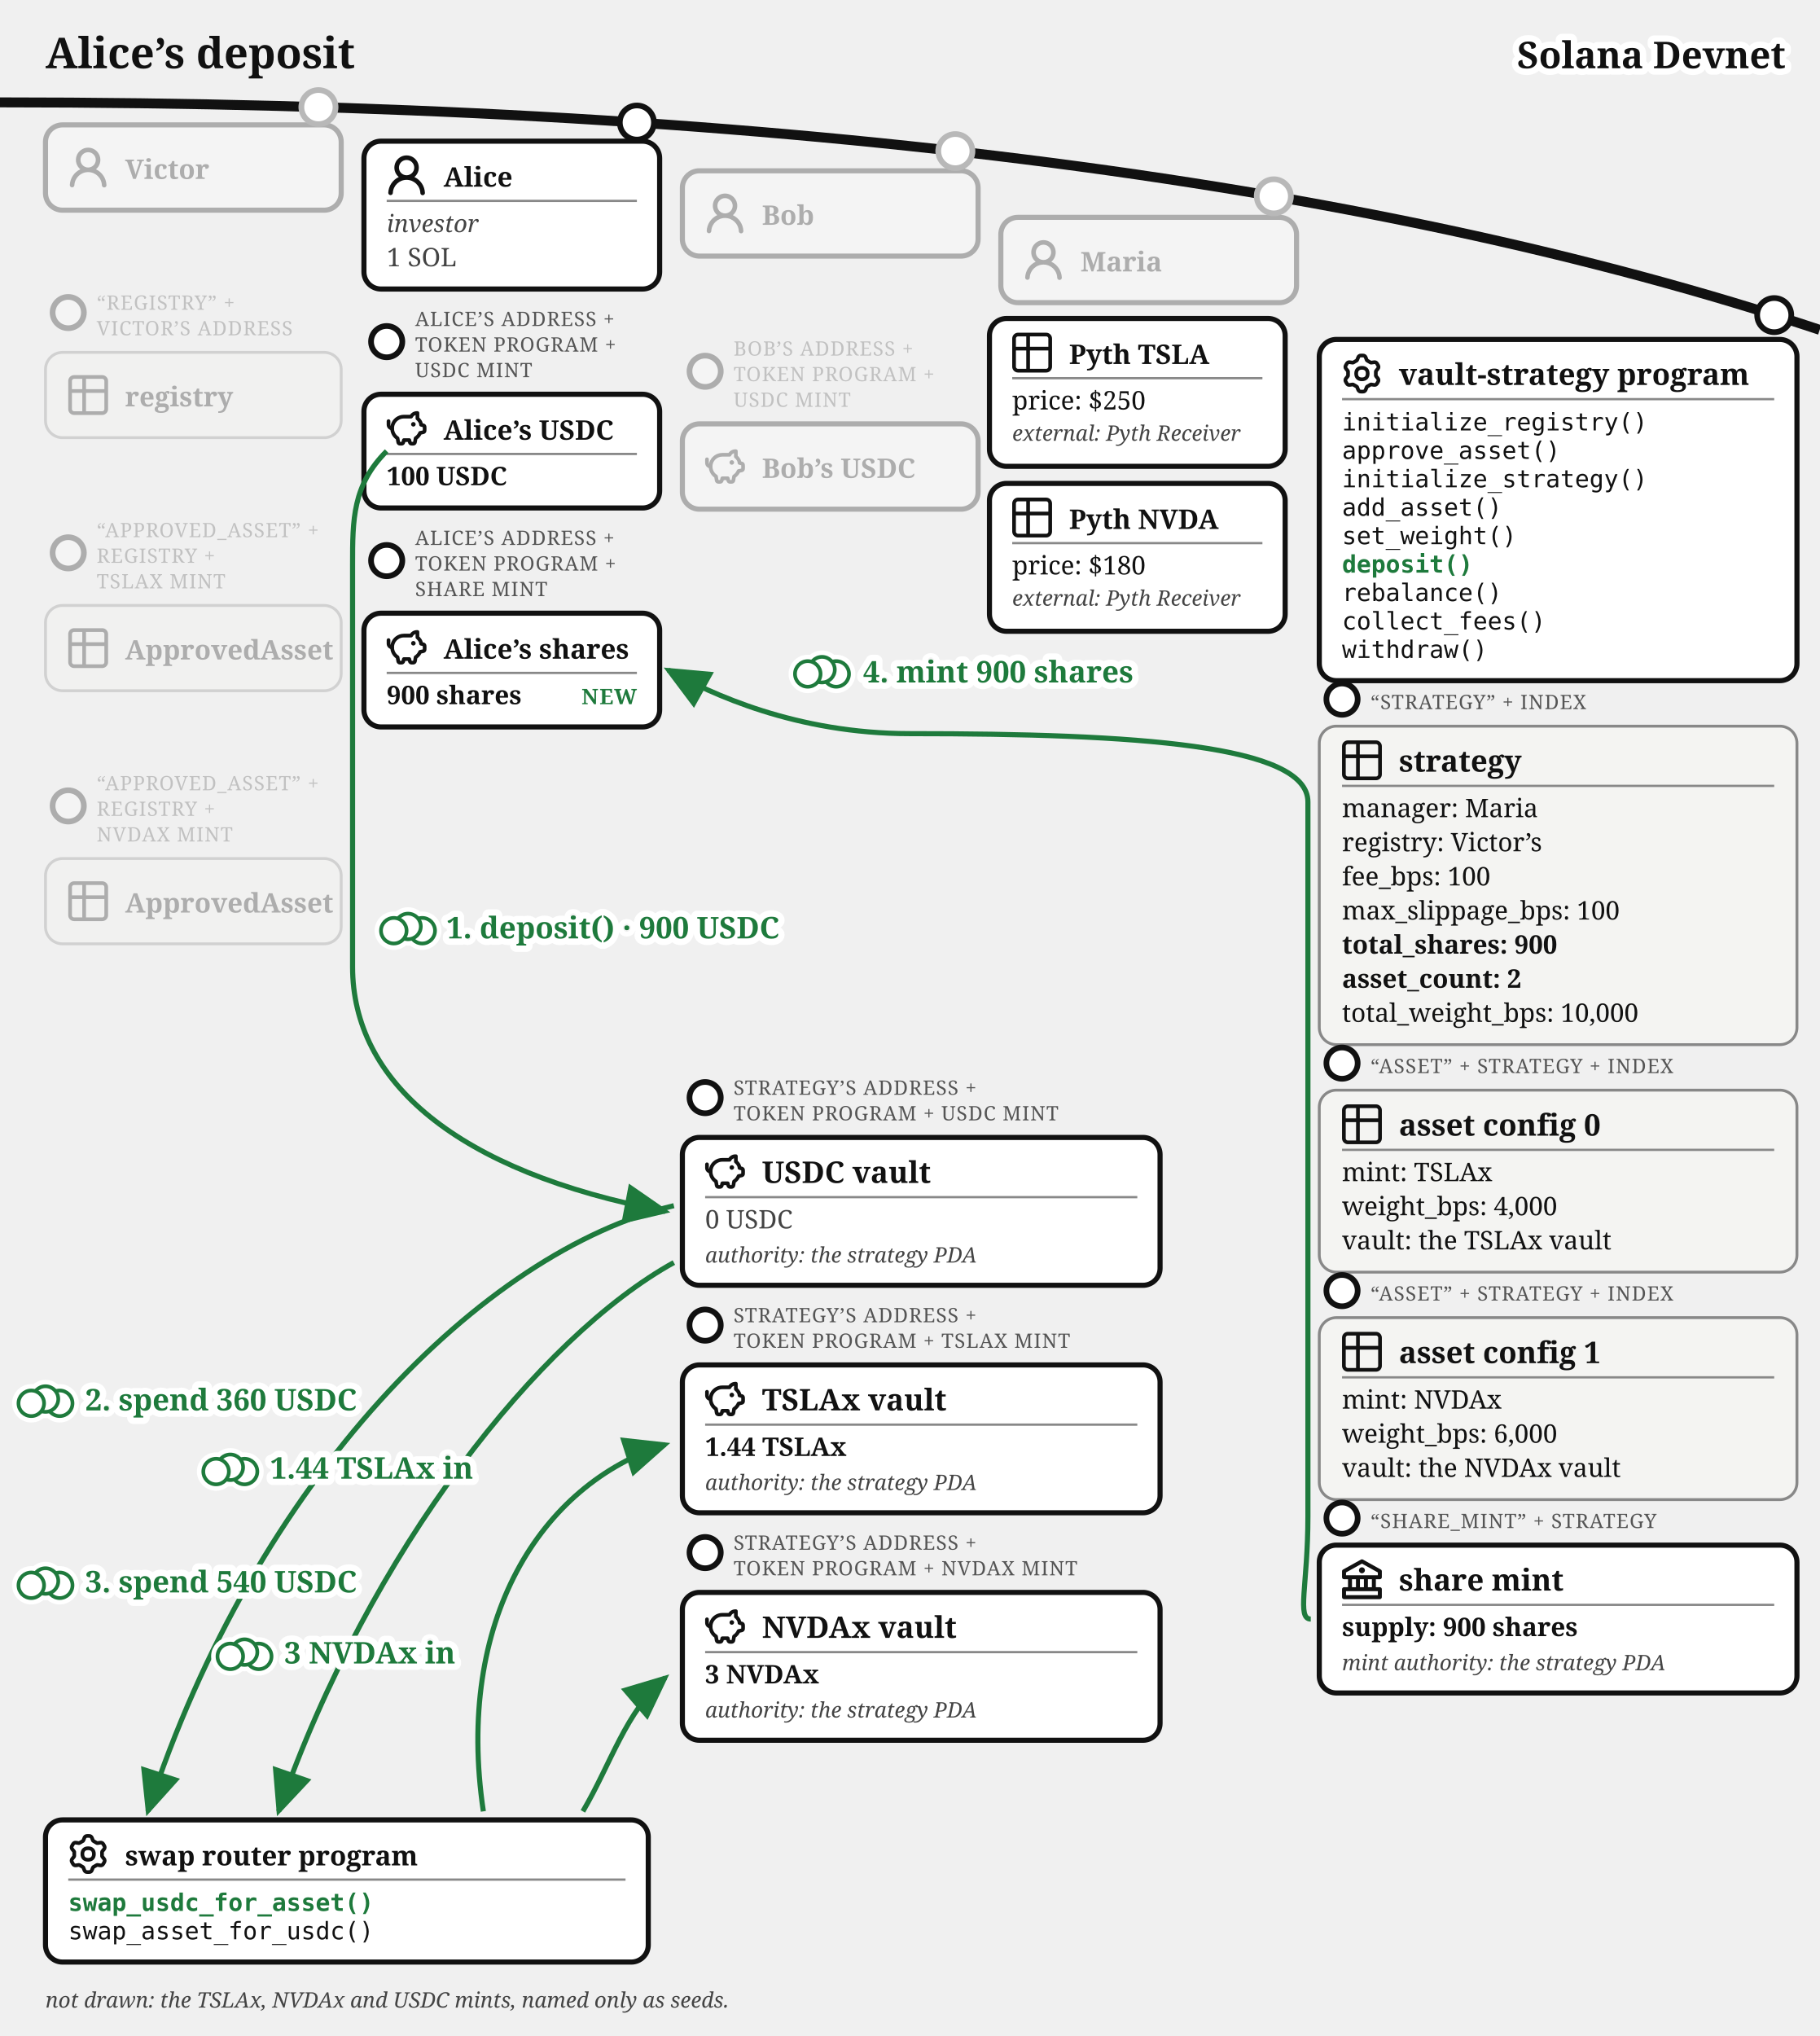
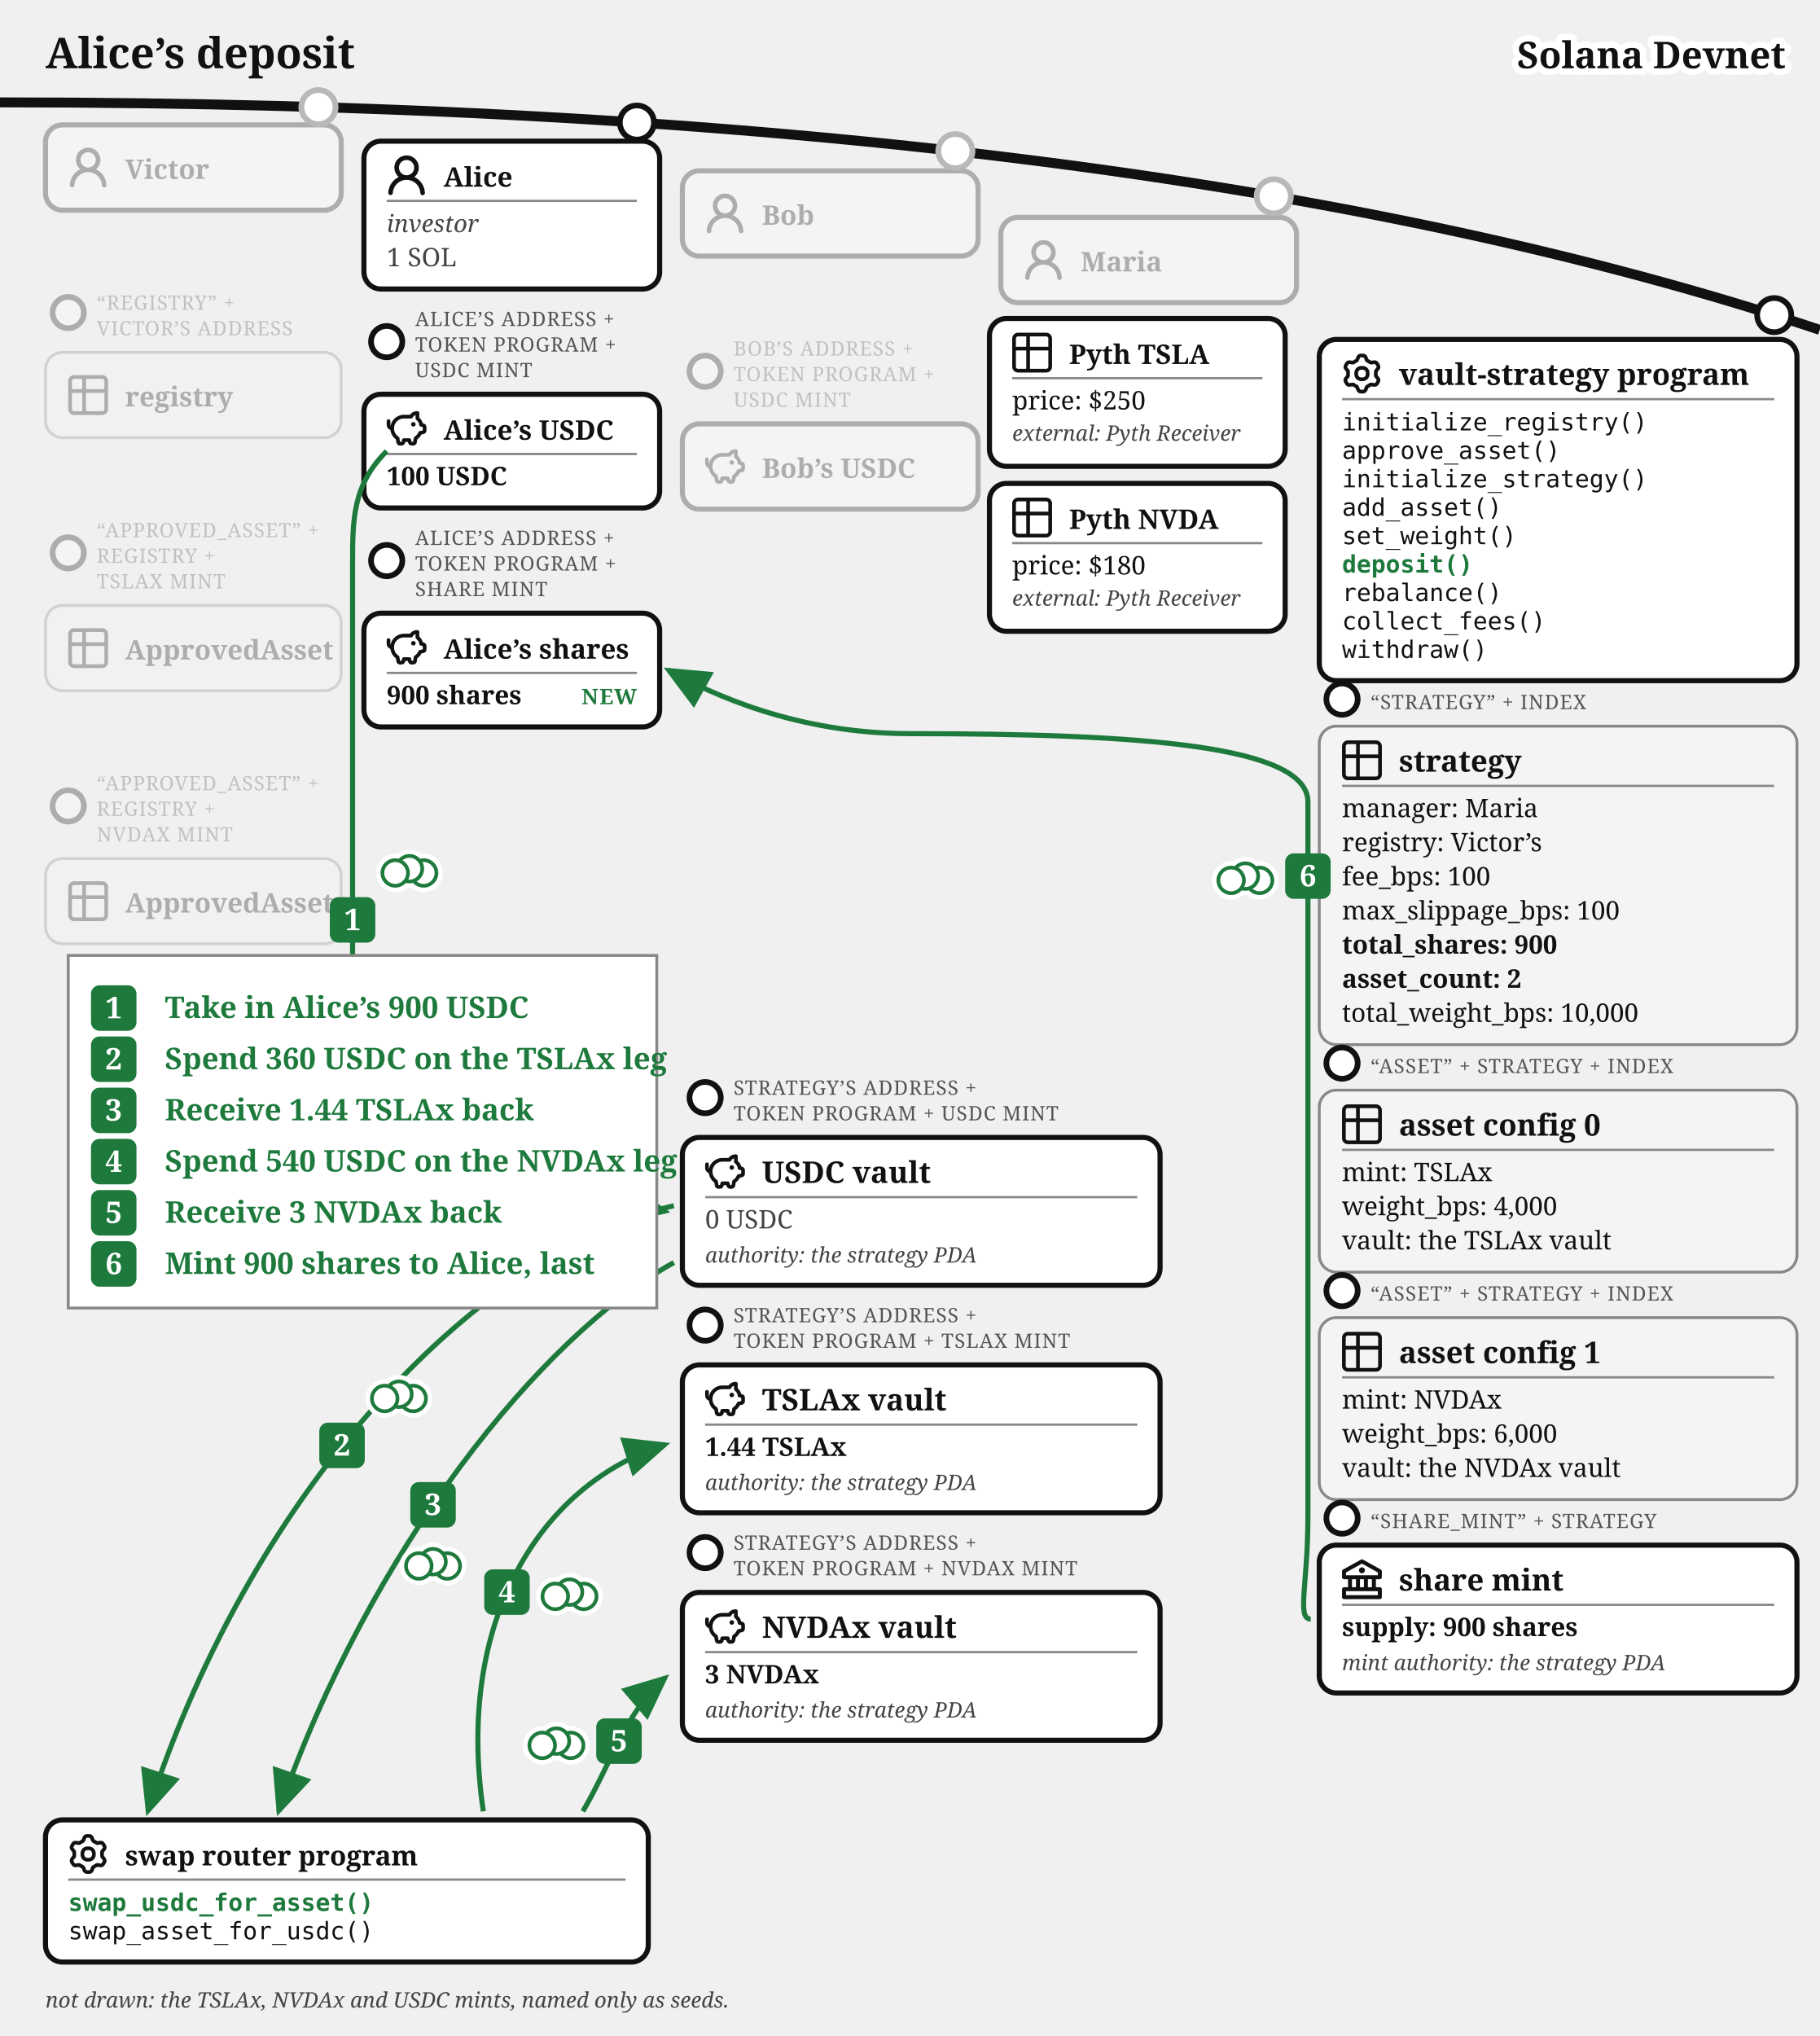
<svg xmlns="http://www.w3.org/2000/svg" viewBox="0 0 640 716" font-family="Gelasio, Georgia, serif" fill="#111">
  <defs>
    <marker id="vault-dep-arr" markerWidth="9" markerHeight="8" refX="8" refY="4" orient="auto">
      <path d="M0,0 L9,4 L0,8 z" fill="#1e7a3c" />
    </marker>
    <marker id="vault-dep-arr-grey" markerWidth="9" markerHeight="8" refX="8" refY="4" orient="auto">
      <path d="M0,0 L9,4 L0,8 z" fill="#777" />
    </marker>
  </defs>
  <path d="M 0,36 Q 400,36 640,116" fill="none" stroke="#111" stroke-width="3.5" />
  <text stroke="#fff" stroke-width="4.5" paint-order="stroke" stroke-linejoin="round" x="628" y="24" font-size="13" fill="#111" font-weight="bold" text-anchor="end">Solana Devnet</text>
  <text x="16" y="24" font-size="15" font-weight="bold">Alice’s deposit</text>
  <circle cx="112" cy="37.663" r="7" fill="#fff" />
  <g opacity="0.3">
    <circle cx="112" cy="37.663" r="6" fill="#fff" stroke="#111" stroke-width="2" />
    <rect x="16" y="43.917" width="104" height="30" rx="6" fill="#fff" stroke="#111" stroke-width="1.8" />
    <g transform="translate(24,51.92)">
      <g transform="translate(-1.607,-1.079) scale(1.076)" fill="#111">
        <path d="M10.561 8.073a6 6 0 0 1 3.432 5.142a.75.75 0 1 1-1.498.07a4.5 4.5 0 0 0-8.99 0a.75.75 0 0 1-1.498-.07a6 6 0 0 1 3.431-5.142a3.999 3.999 0 1 1 5.123 0M10.5 5a2.5 2.5 0 1 0-5 0a2.5 2.5 0 0 0 5 0" />
      </g>
    </g>
    <text x="44" y="62.92" font-size="9.5" font-weight="bold">Victor</text>
  </g>
  <g opacity="0.3">
    <circle cx="24" cy="109.917" r="5.5" fill="#fff" stroke="#111" stroke-width="2" />
    <text x="34" y="108.917" font-size="7" letter-spacing="0.3" fill="#555">“REGISTRY” +</text>
    <text x="34" y="117.917" font-size="7" letter-spacing="0.3" fill="#555">VICTOR’S ADDRESS</text>
    <rect x="16" y="123.917" width="104" height="30" rx="6" fill="#f4f4f2" stroke="#888" />
    <g transform="translate(24,131.92)">
      <g transform="translate(-1.467,-1.467) scale(0.706)" fill="none" stroke="#111" stroke-linecap="round" stroke-linejoin="round" stroke-width="1.843">
        <path d="M3 5a2 2 0 0 1 2-2h14a2 2 0 0 1 2 2v14a2 2 0 0 1-2 2H5a2 2 0 0 1-2-2zm0 5h18M10 3v18" />
      </g>
    </g>
    <text x="44" y="142.92" font-size="9.5" font-weight="bold">registry</text>
  </g>
  <g opacity="0.3">
    <circle cx="24" cy="194.417" r="5.5" fill="#fff" stroke="#111" stroke-width="2" />
    <text x="34" y="188.917" font-size="7" letter-spacing="0.3" fill="#555">“APPROVED_ASSET” +</text>
    <text x="34" y="197.917" font-size="7" letter-spacing="0.3" fill="#555">REGISTRY +</text>
    <text x="34" y="206.917" font-size="7" letter-spacing="0.3" fill="#555">TSLAX MINT</text>
    <rect x="16" y="212.917" width="104" height="30" rx="6" fill="#f4f4f2" stroke="#888" />
    <g transform="translate(24,220.92)">
      <g transform="translate(-1.467,-1.467) scale(0.706)" fill="none" stroke="#111" stroke-linecap="round" stroke-linejoin="round" stroke-width="1.843">
        <path d="M3 5a2 2 0 0 1 2-2h14a2 2 0 0 1 2 2v14a2 2 0 0 1-2 2H5a2 2 0 0 1-2-2zm0 5h18M10 3v18" />
      </g>
    </g>
    <text x="44" y="231.92" font-size="9.5" font-weight="bold">ApprovedAsset</text>
  </g>
  <g opacity="0.3">
    <circle cx="24" cy="283.417" r="5.5" fill="#fff" stroke="#111" stroke-width="2" />
    <text x="34" y="277.917" font-size="7" letter-spacing="0.3" fill="#555">“APPROVED_ASSET” +</text>
    <text x="34" y="286.917" font-size="7" letter-spacing="0.3" fill="#555">REGISTRY +</text>
    <text x="34" y="295.917" font-size="7" letter-spacing="0.3" fill="#555">NVDAX MINT</text>
    <rect x="16" y="301.917" width="104" height="30" rx="6" fill="#f4f4f2" stroke="#888" />
    <g transform="translate(24,309.92)">
      <g transform="translate(-1.467,-1.467) scale(0.706)" fill="none" stroke="#111" stroke-linecap="round" stroke-linejoin="round" stroke-width="1.843">
        <path d="M3 5a2 2 0 0 1 2-2h14a2 2 0 0 1 2 2v14a2 2 0 0 1-2 2H5a2 2 0 0 1-2-2zm0 5h18M10 3v18" />
      </g>
    </g>
    <text x="44" y="320.92" font-size="9.5" font-weight="bold">ApprovedAsset</text>
  </g>
  <circle cx="336" cy="53.138" r="7" fill="#fff" />
  <g opacity="0.3">
    <circle cx="336" cy="53.138" r="6" fill="#fff" stroke="#111" stroke-width="2" />
    <rect x="240" y="60.062" width="104" height="30" rx="6" fill="#fff" stroke="#111" stroke-width="1.8" />
    <g transform="translate(248,68.06)">
      <g transform="translate(-1.607,-1.079) scale(1.076)" fill="#111">
        <path d="M10.561 8.073a6 6 0 0 1 3.432 5.142a.75.75 0 1 1-1.498.07a4.5 4.5 0 0 0-8.99 0a.75.75 0 0 1-1.498-.07a6 6 0 0 1 3.431-5.142a3.999 3.999 0 1 1 5.123 0M10.5 5a2.5 2.5 0 1 0-5 0a2.5 2.5 0 0 0 5 0" />
      </g>
    </g>
    <text x="268" y="79.06" font-size="9.5" font-weight="bold">Bob</text>
  </g>
  <g opacity="0.3">
    <circle cx="248" cy="130.562" r="5.5" fill="#fff" stroke="#111" stroke-width="2" />
    <text x="258" y="125.062" font-size="7" letter-spacing="0.3" fill="#555">BOB’S ADDRESS +</text>
    <text x="258" y="134.062" font-size="7" letter-spacing="0.3" fill="#555">TOKEN PROGRAM +</text>
    <text x="258" y="143.062" font-size="7" letter-spacing="0.3" fill="#555">USDC MINT</text>
    <rect x="240" y="149.062" width="104" height="30" rx="6" fill="#fff" stroke="#111" stroke-width="1.8" />
    <g transform="translate(248,157.06)">
      <g transform="translate(-0.62,-0.62) scale(0.635)" fill="none" stroke="#111" stroke-linecap="round" stroke-linejoin="round" stroke-width="2.047">
        <path d="M14.5 5.5h-4A6.5 6.5 0 0 0 7 17.478l.288 1.738c.07.423.105.635.202.798a1 1 0 0 0 .49.416c.178.07.392.07.822.07c.397 0 .596 0 .764-.062a1 1 0 0 0 .479-.374c.1-.148.15-.34.246-.727l.209-.837h3l.21.837c.096.386.144.58.245.727a1 1 0 0 0 .479.374c.168.062.367.062.764.062c.43 0 .644 0 .821-.07a1 1 0 0 0 .49-.416c.098-.163.133-.375.203-.798L17 17.478a6.5 6.5 0 0 0 2.502-2.978l.89-.178c.77-.154 1.155-.231 1.381-.508c.227-.276.227-.669.227-1.453v-.3c0-.75 0-1.124-.212-1.396c-.212-.27-.575-.362-1.303-.544L20 10c0-1.5-1.167-2.833-2-3.5v-3h-.264c-1.37 0-2.623.774-3.236 2" />
        <path d="M15.875 9.75h-.125m.25 0a.25.25 0 1 1-.5 0a.25.25 0 0 1 .5 0M2 8v2a2 2 0 0 0 2 2" />
      </g>
    </g>
    <text x="268" y="168.06" font-size="9.5" font-weight="bold">Bob’s USDC</text>
  </g>
  <circle cx="448" cy="69.033" r="7" fill="#fff" />
  <g opacity="0.3">
    <circle cx="448" cy="69.033" r="6" fill="#fff" stroke="#111" stroke-width="2" />
    <rect x="352" y="76.436" width="104" height="30" rx="6" fill="#fff" stroke="#111" stroke-width="1.8" />
    <g transform="translate(360,84.44)">
      <g transform="translate(-1.607,-1.079) scale(1.076)" fill="#111">
        <path d="M10.561 8.073a6 6 0 0 1 3.432 5.142a.75.75 0 1 1-1.498.07a4.5 4.5 0 0 0-8.99 0a.75.75 0 0 1-1.498-.07a6 6 0 0 1 3.431-5.142a3.999 3.999 0 1 1 5.123 0M10.5 5a2.5 2.5 0 1 0-5 0a2.5 2.5 0 0 0 5 0" />
      </g>
    </g>
    <text x="380" y="95.44" font-size="9.5" font-weight="bold">Maria</text>
  </g>
  <g>
    <rect x="348" y="112" width="104" height="52" rx="6" fill="#fff" stroke="#111" stroke-width="1.8" />
    <g transform="translate(356,117)">
      <g transform="translate(-1.467,-1.467) scale(0.706)" fill="none" stroke="#111" stroke-linecap="round" stroke-linejoin="round" stroke-width="1.843">
        <path d="M3 5a2 2 0 0 1 2-2h14a2 2 0 0 1 2 2v14a2 2 0 0 1-2 2H5a2 2 0 0 1-2-2zm0 5h18M10 3v18" />
      </g>
    </g>
    <text x="376" y="128" font-size="9.5" font-weight="bold">Pyth TSLA</text>
    <line x1="356" y1="133" x2="444" y2="133" stroke="#888" stroke-width="0.8" />
    <text x="356" y="144" font-size="9">price: $250</text>
    <text x="356" y="155" font-size="7.5" font-style="italic" fill="#444">external: Pyth Receiver</text>
  </g>
  <g>
    <rect x="348" y="170" width="104" height="52" rx="6" fill="#fff" stroke="#111" stroke-width="1.8" />
    <g transform="translate(356,175)">
      <g transform="translate(-1.467,-1.467) scale(0.706)" fill="none" stroke="#111" stroke-linecap="round" stroke-linejoin="round" stroke-width="1.843">
        <path d="M3 5a2 2 0 0 1 2-2h14a2 2 0 0 1 2 2v14a2 2 0 0 1-2 2H5a2 2 0 0 1-2-2zm0 5h18M10 3v18" />
      </g>
    </g>
    <text x="376" y="186" font-size="9.5" font-weight="bold">Pyth NVDA</text>
    <line x1="356" y1="191" x2="444" y2="191" stroke="#888" stroke-width="0.8" />
    <text x="356" y="202" font-size="9">price: $180</text>
    <text x="356" y="213" font-size="7.5" font-style="italic" fill="#444">external: Pyth Receiver</text>
  </g>
  <g>
    <circle cx="224" cy="43.091" r="6" fill="#fff" stroke="#111" stroke-width="2" />
    <rect x="128" y="49.644" width="104" height="52" rx="6" fill="#fff" stroke="#111" stroke-width="1.8" />
    <g transform="translate(136,54.6439)">
      <g transform="translate(-1.607,-1.079) scale(1.076)" fill="#111">
        <path d="M10.561 8.073a6 6 0 0 1 3.432 5.142a.75.75 0 1 1-1.498.07a4.5 4.5 0 0 0-8.99 0a.75.75 0 0 1-1.498-.07a6 6 0 0 1 3.431-5.142a3.999 3.999 0 1 1 5.123 0M10.5 5a2.5 2.5 0 1 0-5 0a2.5 2.5 0 0 0 5 0" />
      </g>
    </g>
    <text x="156" y="65.644" font-size="9.5" font-weight="bold">Alice</text>
    <line x1="136" y1="70.644" x2="224" y2="70.644" stroke="#888" stroke-width="0.8" />
    <text x="136" y="81.644" font-size="8.5" font-style="italic" fill="#444">investor</text>
    <text x="136" y="93.644" font-size="9" fill="#444">1 SOL</text>
  </g>
  <g>
    <circle cx="136" cy="120.144" r="5.5" fill="#fff" stroke="#111" stroke-width="2" />
    <text x="146" y="114.644" font-size="7" letter-spacing="0.3" fill="#555">ALICE’S ADDRESS +</text>
    <text x="146" y="123.644" font-size="7" letter-spacing="0.3" fill="#555">TOKEN PROGRAM +</text>
    <text x="146" y="132.644" font-size="7" letter-spacing="0.3" fill="#555">USDC MINT</text>
    <rect x="128" y="138.644" width="104" height="40" rx="6" fill="#fff" stroke="#111" stroke-width="1.8" />
    <g transform="translate(136,143.644)">
      <g transform="translate(-0.62,-0.62) scale(0.635)" fill="none" stroke="#111" stroke-linecap="round" stroke-linejoin="round" stroke-width="2.047">
        <path d="M14.5 5.5h-4A6.5 6.5 0 0 0 7 17.478l.288 1.738c.07.423.105.635.202.798a1 1 0 0 0 .49.416c.178.07.392.07.822.07c.397 0 .596 0 .764-.062a1 1 0 0 0 .479-.374c.1-.148.15-.34.246-.727l.209-.837h3l.21.837c.096.386.144.58.245.727a1 1 0 0 0 .479.374c.168.062.367.062.764.062c.43 0 .644 0 .821-.07a1 1 0 0 0 .49-.416c.098-.163.133-.375.203-.798L17 17.478a6.5 6.5 0 0 0 2.502-2.978l.89-.178c.77-.154 1.155-.231 1.381-.508c.227-.276.227-.669.227-1.453v-.3c0-.75 0-1.124-.212-1.396c-.212-.27-.575-.362-1.303-.544L20 10c0-1.5-1.167-2.833-2-3.5v-3h-.264c-1.37 0-2.623.774-3.236 2" />
        <path d="M15.875 9.75h-.125m.25 0a.25.25 0 1 1-.5 0a.25.25 0 0 1 .5 0M2 8v2a2 2 0 0 0 2 2" />
      </g>
    </g>
    <text x="156" y="154.644" font-size="9.5" font-weight="bold">Alice’s USDC</text>
    <line x1="136" y1="159.644" x2="224" y2="159.644" stroke="#888" stroke-width="0.8" />
    <text x="136" y="170.644" font-size="9" font-weight="bold">100 USDC</text>
  </g>
  <g>
    <circle cx="136" cy="197.144" r="5.5" fill="#fff" stroke="#111" stroke-width="2" />
    <text x="146" y="191.644" font-size="7" letter-spacing="0.3" fill="#555">ALICE’S ADDRESS +</text>
    <text x="146" y="200.644" font-size="7" letter-spacing="0.3" fill="#555">TOKEN PROGRAM +</text>
    <text x="146" y="209.644" font-size="7" letter-spacing="0.3" fill="#555">SHARE MINT</text>
    <rect x="128" y="215.644" width="104" height="40" rx="6" fill="#fff" stroke="#111" stroke-width="1.8" />
    <g transform="translate(136,220.644)">
      <g transform="translate(-0.62,-0.62) scale(0.635)" fill="none" stroke="#111" stroke-linecap="round" stroke-linejoin="round" stroke-width="2.047">
        <path d="M14.5 5.5h-4A6.5 6.5 0 0 0 7 17.478l.288 1.738c.07.423.105.635.202.798a1 1 0 0 0 .49.416c.178.07.392.07.822.07c.397 0 .596 0 .764-.062a1 1 0 0 0 .479-.374c.1-.148.15-.34.246-.727l.209-.837h3l.21.837c.096.386.144.58.245.727a1 1 0 0 0 .479.374c.168.062.367.062.764.062c.43 0 .644 0 .821-.07a1 1 0 0 0 .49-.416c.098-.163.133-.375.203-.798L17 17.478a6.5 6.5 0 0 0 2.502-2.978l.89-.178c.77-.154 1.155-.231 1.381-.508c.227-.276.227-.669.227-1.453v-.3c0-.75 0-1.124-.212-1.396c-.212-.27-.575-.362-1.303-.544L20 10c0-1.5-1.167-2.833-2-3.5v-3h-.264c-1.37 0-2.623.774-3.236 2" />
        <path d="M15.875 9.75h-.125m.25 0a.25.25 0 1 1-.5 0a.25.25 0 0 1 .5 0M2 8v2a2 2 0 0 0 2 2" />
      </g>
    </g>
    <text x="156" y="231.644" font-size="9.5" font-weight="bold">Alice’s shares</text>
    <line x1="136" y1="236.644" x2="224" y2="236.644" stroke="#888" stroke-width="0.8" />
    <text x="136" y="247.644" font-size="9" font-weight="bold">900 shares</text>
    <text x="224" y="247.644" font-size="7.5" letter-spacing="0.4" font-weight="bold" fill="#1e7a3c" text-anchor="end">NEW</text>
  </g>
  <g>
    <circle cx="624" cy="110.812" r="6" fill="#fff" stroke="#111" stroke-width="2" />
    <rect x="464" y="119.37" width="168" height="120" rx="6" fill="#fff" stroke="#111" stroke-width="1.8" />
    <g transform="translate(472,124.37)">
      <g transform="translate(-0.113,-0.112) scale(1.016)" fill="none" stroke="#111" stroke-linecap="round" stroke-linejoin="round" stroke-width="1.28">
        <path d="M11.808 7.727c0 .05.017.1.048.14l.667.84a.96.96 0 0 1 .082 1.08l-.392.676a.96.96 0 0 1-.975.47l-1.063-.16a.23.23 0 0 0-.145.027l-1.26.727a.23.23 0 0 0-.096.112l-.392 1a.96.96 0 0 1-.893.611h-.782a.96.96 0 0 1-.893-.61l-.392-1a.23.23 0 0 0-.096-.113L3.967 10.8a.23.23 0 0 0-.145-.028l-1.063.162a.96.96 0 0 1-.976-.47l-.39-.677a.96.96 0 0 1 .08-1.08l.67-.84a.22.22 0 0 0 .05-.14V6.273c0-.05-.018-.1-.05-.14l-.67-.84a.96.96 0 0 1-.08-1.08l.39-.676a.96.96 0 0 1 .976-.47l1.06.16a.23.23 0 0 0 .145-.027l1.262-.73a.23.23 0 0 0 .096-.113l.394-.996A.96.96 0 0 1 6.61.75h.784a.96.96 0 0 1 .893.61l.392.997q.028.075.096.116l1.26.727a.23.23 0 0 0 .145.028l1.062-.162a.96.96 0 0 1 .976.47l.391.677a.96.96 0 0 1-.081 1.08l-.67.84a.22.22 0 0 0-.049.14v1.454Z" />
        <path d="M7 8.996c1.277 0 1.996-.719 1.996-1.996S8.277 5.004 7 5.004S5.004 5.723 5.004 7S5.723 8.996 7 8.996" />
      </g>
    </g>
    <text x="492" y="135.37" font-size="10.5" font-weight="bold">vault-strategy program</text>
    <line x1="472" y1="140.37" x2="624" y2="140.37" stroke="#888" stroke-width="0.8" />
    <text x="472" y="151.37" font-size="8.5" font-family="'DejaVu Sans Mono', Menlo, monospace">initialize_registry()</text>
    <text x="472" y="161.37" font-size="8.5" font-family="'DejaVu Sans Mono', Menlo, monospace">approve_asset()</text>
    <text x="472" y="171.37" font-size="8.5" font-family="'DejaVu Sans Mono', Menlo, monospace">initialize_strategy()</text>
    <text x="472" y="181.37" font-size="8.5" font-family="'DejaVu Sans Mono', Menlo, monospace">add_asset()</text>
    <text x="472" y="191.37" font-size="8.5" font-family="'DejaVu Sans Mono', Menlo, monospace">set_weight()</text>
    <text x="472" y="201.37" font-size="8.5" font-family="'DejaVu Sans Mono', Menlo, monospace" font-weight="bold" fill="#1e7a3c">deposit()</text>
    <text x="472" y="211.37" font-size="8.5" font-family="'DejaVu Sans Mono', Menlo, monospace">rebalance()</text>
    <text x="472" y="221.37" font-size="8.5" font-family="'DejaVu Sans Mono', Menlo, monospace">collect_fees()</text>
    <text x="472" y="231.37" font-size="8.5" font-family="'DejaVu Sans Mono', Menlo, monospace">withdraw()</text>
  </g>
  <g transform="translate(0,-3)">
    <g>
      <circle cx="472" cy="248.87" r="5.5" fill="#fff" stroke="#111" stroke-width="2" />
      <text x="482" y="252.37" font-size="7" letter-spacing="0.3" fill="#555">“STRATEGY” + INDEX</text>
      <rect x="464" y="258.37" width="168" height="112" rx="6" fill="#f4f4f2" stroke="#888" />
      <g transform="translate(472,263.37)">
        <g transform="translate(-1.467,-1.467) scale(0.706)" fill="none" stroke="#111" stroke-linecap="round" stroke-linejoin="round" stroke-width="1.843">
          <path d="M3 5a2 2 0 0 1 2-2h14a2 2 0 0 1 2 2v14a2 2 0 0 1-2 2H5a2 2 0 0 1-2-2zm0 5h18M10 3v18" />
        </g>
      </g>
      <text x="492" y="274.37" font-size="10.5" font-weight="bold">strategy</text>
      <line x1="472" y1="279.37" x2="624" y2="279.37" stroke="#888" stroke-width="0.8" />
      <text x="472" y="290.37" font-size="9">manager: Maria</text>
      <text x="472" y="302.37" font-size="9">registry: Victor’s</text>
      <text x="472" y="314.37" font-size="9">fee_bps: 100</text>
      <text x="472" y="326.37" font-size="9">max_slippage_bps: 100</text>
      <text x="472" y="338.37" font-size="9" font-weight="bold">total_shares: 900</text>
      <text x="472" y="350.37" font-size="9" font-weight="bold">asset_count: 2</text>
      <text x="472" y="362.37" font-size="9">total_weight_bps: 10,000</text>
    </g>
  </g>
  <g transform="translate(0,-18)">
    <g>
      <circle cx="472" cy="391.87" r="5.5" fill="#fff" stroke="#111" stroke-width="2" />
      <text x="482" y="395.37" font-size="7" letter-spacing="0.3" fill="#555">“ASSET” + STRATEGY + INDEX</text>
      <rect x="464" y="401.37" width="168" height="64" rx="6" fill="#f4f4f2" stroke="#888" />
      <g transform="translate(472,406.37)">
        <g transform="translate(-1.467,-1.467) scale(0.706)" fill="none" stroke="#111" stroke-linecap="round" stroke-linejoin="round" stroke-width="1.843">
          <path d="M3 5a2 2 0 0 1 2-2h14a2 2 0 0 1 2 2v14a2 2 0 0 1-2 2H5a2 2 0 0 1-2-2zm0 5h18M10 3v18" />
        </g>
      </g>
      <text x="492" y="417.37" font-size="10.5" font-weight="bold">asset config 0</text>
      <line x1="472" y1="422.37" x2="624" y2="422.37" stroke="#888" stroke-width="0.8" />
      <text x="472" y="433.37" font-size="9">mint: TSLAx</text>
      <text x="472" y="445.37" font-size="9">weight_bps: 4,000</text>
      <text x="472" y="457.37" font-size="9">vault: the TSLAx vault</text>
    </g>
  </g>
  <g transform="translate(0,-33)">
    <g>
      <circle cx="472" cy="486.87" r="5.5" fill="#fff" stroke="#111" stroke-width="2" />
      <text x="482" y="490.37" font-size="7" letter-spacing="0.3" fill="#555">“ASSET” + STRATEGY + INDEX</text>
      <rect x="464" y="496.37" width="168" height="64" rx="6" fill="#f4f4f2" stroke="#888" />
      <g transform="translate(472,501.37)">
        <g transform="translate(-1.467,-1.467) scale(0.706)" fill="none" stroke="#111" stroke-linecap="round" stroke-linejoin="round" stroke-width="1.843">
          <path d="M3 5a2 2 0 0 1 2-2h14a2 2 0 0 1 2 2v14a2 2 0 0 1-2 2H5a2 2 0 0 1-2-2zm0 5h18M10 3v18" />
        </g>
      </g>
      <text x="492" y="512.37" font-size="10.5" font-weight="bold">asset config 1</text>
      <line x1="472" y1="517.37" x2="624" y2="517.37" stroke="#888" stroke-width="0.8" />
      <text x="472" y="528.37" font-size="9">mint: NVDAx</text>
      <text x="472" y="540.37" font-size="9">weight_bps: 6,000</text>
      <text x="472" y="552.37" font-size="9">vault: the NVDAx vault</text>
    </g>
  </g>
  <g transform="translate(0,-48)">
    <g>
      <circle cx="472" cy="581.87" r="5.5" fill="#fff" stroke="#111" stroke-width="2" />
      <text x="482" y="585.37" font-size="7" letter-spacing="0.3" fill="#555">“SHARE_MINT” + STRATEGY</text>
      <rect x="464" y="591.37" width="168" height="52" rx="6" fill="#fff" stroke="#111" stroke-width="1.8" />
      <g transform="translate(472,596.37)">
        <g transform="translate(-1.4,-1.401) scale(0.7)" fill="#111">
          <path d="m21.49 7.13l-9-5a.99.99 0 0 0-.97 0l-9.01 5C2.19 7.31 2 7.64 2 8v3c0 .55.45 1 1 1h2v4H3c-.55 0-1 .45-1 1v4c0 .55.45 1 1 1h18c.55 0 1-.45 1-1v-4c0-.55-.45-1-1-1h-2v-4h2c.55 0 1-.45 1-1V8a1 1 0 0 0-.51-.87M7 12h2v4H7zm6 0v4h-2v-4zm7 6v2H4v-2zm-3-2h-2v-4h2zm3-6H4V8.59l8-4.44l8 4.44z" />
          <path d="M12 6a1.5 1.5 0 1 0 0 3a1.5 1.5 0 1 0 0-3" />
        </g>
      </g>
      <text x="492" y="607.37" font-size="10.5" font-weight="bold">share mint</text>
      <line x1="472" y1="612.37" x2="624" y2="612.37" stroke="#888" stroke-width="0.8" />
      <text x="472" y="623.37" font-size="9" font-weight="bold">supply: 900 shares</text>
      <text x="472" y="635.37" font-size="7.5" font-style="italic" fill="#444">mint authority: the strategy PDA</text>
    </g>
  </g>
  <g transform="translate(-224,-271.37)">
    <g>
      <circle cx="472" cy="657.37" r="5.5" fill="#fff" stroke="#111" stroke-width="2" />
      <text x="482" y="656.37" font-size="7" letter-spacing="0.3" fill="#555">STRATEGY’S ADDRESS +</text>
      <text x="482" y="665.37" font-size="7" letter-spacing="0.3" fill="#555">TOKEN PROGRAM + USDC MINT</text>
      <rect x="464" y="671.37" width="168" height="52" rx="6" fill="#fff" stroke="#111" stroke-width="1.8" />
      <g transform="translate(472,676.37)">
        <g transform="translate(-0.62,-0.62) scale(0.635)" fill="none" stroke="#111" stroke-linecap="round" stroke-linejoin="round" stroke-width="2.047">
          <path d="M14.5 5.5h-4A6.5 6.5 0 0 0 7 17.478l.288 1.738c.07.423.105.635.202.798a1 1 0 0 0 .49.416c.178.07.392.07.822.07c.397 0 .596 0 .764-.062a1 1 0 0 0 .479-.374c.1-.148.15-.34.246-.727l.209-.837h3l.21.837c.096.386.144.58.245.727a1 1 0 0 0 .479.374c.168.062.367.062.764.062c.43 0 .644 0 .821-.07a1 1 0 0 0 .49-.416c.098-.163.133-.375.203-.798L17 17.478a6.5 6.5 0 0 0 2.502-2.978l.89-.178c.77-.154 1.155-.231 1.381-.508c.227-.276.227-.669.227-1.453v-.3c0-.75 0-1.124-.212-1.396c-.212-.27-.575-.362-1.303-.544L20 10c0-1.5-1.167-2.833-2-3.5v-3h-.264c-1.37 0-2.623.774-3.236 2" />
          <path d="M15.875 9.75h-.125m.25 0a.25.25 0 1 1-.5 0a.25.25 0 0 1 .5 0M2 8v2a2 2 0 0 0 2 2" />
        </g>
      </g>
      <text x="492" y="687.37" font-size="10.5" font-weight="bold">USDC vault</text>
      <line x1="472" y1="692.37" x2="624" y2="692.37" stroke="#888" stroke-width="0.8" />
      <text x="472" y="703.37" font-size="9" fill="#444">0 USDC</text>
      <text x="472" y="715.37" font-size="7.5" font-style="italic" fill="#444">authority: the strategy PDA</text>
    </g>
  </g>
  <g transform="translate(-224,-271.37)">
    <g>
      <circle cx="472" cy="737.37" r="5.5" fill="#fff" stroke="#111" stroke-width="2" />
      <text x="482" y="736.37" font-size="7" letter-spacing="0.3" fill="#555">STRATEGY’S ADDRESS +</text>
      <text x="482" y="745.37" font-size="7" letter-spacing="0.3" fill="#555">TOKEN PROGRAM + TSLAX MINT</text>
      <rect x="464" y="751.37" width="168" height="52" rx="6" fill="#fff" stroke="#111" stroke-width="1.8" />
      <g transform="translate(472,756.37)">
        <g transform="translate(-0.62,-0.62) scale(0.635)" fill="none" stroke="#111" stroke-linecap="round" stroke-linejoin="round" stroke-width="2.047">
          <path d="M14.5 5.5h-4A6.5 6.5 0 0 0 7 17.478l.288 1.738c.07.423.105.635.202.798a1 1 0 0 0 .49.416c.178.07.392.07.822.07c.397 0 .596 0 .764-.062a1 1 0 0 0 .479-.374c.1-.148.15-.34.246-.727l.209-.837h3l.21.837c.096.386.144.58.245.727a1 1 0 0 0 .479.374c.168.062.367.062.764.062c.43 0 .644 0 .821-.07a1 1 0 0 0 .49-.416c.098-.163.133-.375.203-.798L17 17.478a6.5 6.5 0 0 0 2.502-2.978l.89-.178c.77-.154 1.155-.231 1.381-.508c.227-.276.227-.669.227-1.453v-.3c0-.75 0-1.124-.212-1.396c-.212-.27-.575-.362-1.303-.544L20 10c0-1.5-1.167-2.833-2-3.5v-3h-.264c-1.37 0-2.623.774-3.236 2" />
          <path d="M15.875 9.75h-.125m.25 0a.25.25 0 1 1-.5 0a.25.25 0 0 1 .5 0M2 8v2a2 2 0 0 0 2 2" />
        </g>
      </g>
      <text x="492" y="767.37" font-size="10.5" font-weight="bold">TSLAx vault</text>
      <line x1="472" y1="772.37" x2="624" y2="772.37" stroke="#888" stroke-width="0.8" />
      <text x="472" y="783.37" font-size="9" font-weight="bold">1.44 TSLAx</text>
      <text x="472" y="795.37" font-size="7.5" font-style="italic" fill="#444">authority: the strategy PDA</text>
    </g>
  </g>
  <g transform="translate(-224,-271.37)">
    <g>
      <circle cx="472" cy="817.37" r="5.5" fill="#fff" stroke="#111" stroke-width="2" />
      <text x="482" y="816.37" font-size="7" letter-spacing="0.3" fill="#555">STRATEGY’S ADDRESS +</text>
      <text x="482" y="825.37" font-size="7" letter-spacing="0.3" fill="#555">TOKEN PROGRAM + NVDAX MINT</text>
      <rect x="464" y="831.37" width="168" height="52" rx="6" fill="#fff" stroke="#111" stroke-width="1.8" />
      <g transform="translate(472,836.37)">
        <g transform="translate(-0.62,-0.62) scale(0.635)" fill="none" stroke="#111" stroke-linecap="round" stroke-linejoin="round" stroke-width="2.047">
          <path d="M14.5 5.5h-4A6.5 6.5 0 0 0 7 17.478l.288 1.738c.07.423.105.635.202.798a1 1 0 0 0 .49.416c.178.07.392.07.822.07c.397 0 .596 0 .764-.062a1 1 0 0 0 .479-.374c.1-.148.15-.34.246-.727l.209-.837h3l.21.837c.096.386.144.58.245.727a1 1 0 0 0 .479.374c.168.062.367.062.764.062c.43 0 .644 0 .821-.07a1 1 0 0 0 .49-.416c.098-.163.133-.375.203-.798L17 17.478a6.5 6.5 0 0 0 2.502-2.978l.89-.178c.77-.154 1.155-.231 1.381-.508c.227-.276.227-.669.227-1.453v-.3c0-.75 0-1.124-.212-1.396c-.212-.27-.575-.362-1.303-.544L20 10c0-1.5-1.167-2.833-2-3.5v-3h-.264c-1.37 0-2.623.774-3.236 2" />
          <path d="M15.875 9.75h-.125m.25 0a.25.25 0 1 1-.5 0a.25.25 0 0 1 .5 0M2 8v2a2 2 0 0 0 2 2" />
        </g>
      </g>
      <text x="492" y="847.37" font-size="10.5" font-weight="bold">NVDAx vault</text>
      <line x1="472" y1="852.37" x2="624" y2="852.37" stroke="#888" stroke-width="0.8" />
      <text x="472" y="863.37" font-size="9" font-weight="bold">3 NVDAx</text>
      <text x="472" y="875.37" font-size="7.5" font-style="italic" fill="#444">authority: the strategy PDA</text>
    </g>
  </g>
  <g>
    <rect x="16" y="640" width="212" height="50" rx="6" fill="#fff" stroke="#111" stroke-width="1.8" />
    <g transform="translate(24,645)">
      <g transform="translate(-0.113,-0.112) scale(1.016)" fill="none" stroke="#111" stroke-linecap="round" stroke-linejoin="round" stroke-width="1.28">
        <path d="M11.808 7.727c0 .05.017.1.048.14l.667.84a.96.96 0 0 1 .082 1.08l-.392.676a.96.96 0 0 1-.975.47l-1.063-.16a.23.23 0 0 0-.145.027l-1.26.727a.23.23 0 0 0-.096.112l-.392 1a.96.96 0 0 1-.893.611h-.782a.96.96 0 0 1-.893-.61l-.392-1a.23.23 0 0 0-.096-.113L3.967 10.8a.23.23 0 0 0-.145-.028l-1.063.162a.96.96 0 0 1-.976-.47l-.39-.677a.96.96 0 0 1 .08-1.08l.67-.84a.22.22 0 0 0 .05-.14V6.273c0-.05-.018-.1-.05-.14l-.67-.84a.96.96 0 0 1-.08-1.08l.39-.676a.96.96 0 0 1 .976-.47l1.06.16a.23.23 0 0 0 .145-.027l1.262-.73a.23.23 0 0 0 .096-.113l.394-.996A.96.96 0 0 1 6.61.75h.784a.96.96 0 0 1 .893.61l.392.997q.028.075.096.116l1.26.727a.23.23 0 0 0 .145.028l1.062-.162a.96.96 0 0 1 .976.47l.391.677a.96.96 0 0 1-.081 1.08l-.67.84a.22.22 0 0 0-.049.14v1.454Z" />
        <path d="M7 8.996c1.277 0 1.996-.719 1.996-1.996S8.277 5.004 7 5.004S5.004 5.723 5.004 7S5.723 8.996 7 8.996" />
      </g>
    </g>
    <text x="44" y="656" font-size="9.5" font-weight="bold">swap router program</text>
    <line x1="24" y1="661" x2="220" y2="661" stroke="#888" stroke-width="0.8" />
    <text x="24" y="672" font-size="8.5" font-family="'DejaVu Sans Mono', Menlo, monospace" font-weight="bold" fill="#1e7a3c">swap_usdc_for_asset()</text>
    <text x="24" y="682" font-size="8.5" font-family="'DejaVu Sans Mono', Menlo, monospace">swap_asset_for_usdc()</text>
  </g>
  <text x="16" y="706" font-size="7.5" fill="#444" font-style="italic" text-anchor="start">not drawn: the TSLAx, NVDAx and USDC mints, named only as seeds.</text>
  <path d="M 136,158.644 C 124,170.644 124,182.644 124,198.644 L 124,340 C 124,380 160,412 234,426" fill="none" stroke="#1e7a3c" stroke-width="1.8" marker-end="url(#vault-dep-arr)" />
-   <text stroke="#fff" stroke-width="4.5" paint-order="stroke" stroke-linejoin="round" x="157" y="330" font-size="10.5" fill="#1e7a3c" font-weight="bold" text-anchor="start">1. deposit() · 900 USDC</text>
-   <g class="coin" transform="translate(143.5,325.8)" fill="#fff">
-     <g stroke="#fff" stroke-width="4.5">
-       <circle cx="5" cy="1.5" r="4.5" />
-       <circle cx="0" cy="0" r="4.5" />
-       <circle cx="-5" cy="1.5" r="4.5" />
-     </g>
-     <g stroke="#1e7a3c" stroke-width="1.3">
-       <circle cx="5" cy="1.5" r="4.5" />
-       <circle cx="0" cy="0" r="4.5" />
-       <circle cx="-5" cy="1.5" r="4.5" />
-     </g>
-   </g>
  <path d="M 461,569.37 C 456,569.37 460,557.37 460,533.37 L 460,282 C 460,262 400,258 320,258 C 280,258 250,244 235,235.644" fill="none" stroke="#1e7a3c" stroke-width="1.8" marker-end="url(#vault-dep-arr)" />
-   <text stroke="#fff" stroke-width="4.5" paint-order="stroke" stroke-linejoin="round" x="303.56" y="240" font-size="10.5" fill="#1e7a3c" font-weight="bold" text-anchor="start">4. mint 900 shares</text>
-   <g class="coin" transform="translate(289.1,235.5)" fill="#fff">
-     <g stroke="#fff" stroke-width="4.5">
-       <circle cx="5" cy="1.5" r="4.5" />
-       <circle cx="0" cy="0" r="4.5" />
-       <circle cx="-5" cy="1.5" r="4.5" />
-     </g>
-     <g stroke="#1e7a3c" stroke-width="1.3">
-       <circle cx="5" cy="1.5" r="4.5" />
-       <circle cx="0" cy="0" r="4.5" />
-       <circle cx="-5" cy="1.5" r="4.5" />
-     </g>
-   </g>
  <path d="M 237,424 C 170,440 90,520 52,637" fill="none" stroke="#1e7a3c" stroke-width="1.8" marker-end="url(#vault-dep-arr)" />
-   <text stroke="#fff" stroke-width="4.5" paint-order="stroke" stroke-linejoin="round" x="30" y="496" font-size="10.5" fill="#1e7a3c" font-weight="bold" text-anchor="start">2. spend 360 USDC</text>
-   <g class="coin" transform="translate(16,492)" fill="#fff">
-     <g stroke="#fff" stroke-width="4.5">
-       <circle cx="5" cy="1.5" r="4.5" />
-       <circle cx="0" cy="0" r="4.5" />
-       <circle cx="-5" cy="1.5" r="4.5" />
-     </g>
-     <g stroke="#1e7a3c" stroke-width="1.3">
-       <circle cx="5" cy="1.5" r="4.5" />
-       <circle cx="0" cy="0" r="4.5" />
-       <circle cx="-5" cy="1.5" r="4.5" />
-     </g>
-   </g>
  <path d="M 237,444 C 190,470 130,545 98,637" fill="none" stroke="#1e7a3c" stroke-width="1.8" marker-end="url(#vault-dep-arr)" />
-   <text stroke="#fff" stroke-width="4.5" paint-order="stroke" stroke-linejoin="round" x="30" y="560" font-size="10.5" fill="#1e7a3c" font-weight="bold" text-anchor="start">3. spend 540 USDC</text>
-   <g class="coin" transform="translate(16,556)" fill="#fff">
-     <g stroke="#fff" stroke-width="4.5">
-       <circle cx="5" cy="1.5" r="4.5" />
-       <circle cx="0" cy="0" r="4.5" />
-       <circle cx="-5" cy="1.5" r="4.5" />
-     </g>
-     <g stroke="#1e7a3c" stroke-width="1.3">
-       <circle cx="5" cy="1.5" r="4.5" />
-       <circle cx="0" cy="0" r="4.5" />
-       <circle cx="-5" cy="1.5" r="4.5" />
-     </g>
-   </g>
  <path d="M 170,637 C 160,570 190,522 234,508" fill="none" stroke="#1e7a3c" stroke-width="1.8" marker-end="url(#vault-dep-arr)" />
-   <text stroke="#fff" stroke-width="4.5" paint-order="stroke" stroke-linejoin="round" x="95" y="520" font-size="10.5" fill="#1e7a3c" font-weight="bold" text-anchor="start">1.44 TSLAx in</text>
-   <g class="coin" transform="translate(81,516)" fill="#fff">
-     <g stroke="#fff" stroke-width="4.5">
-       <circle cx="5" cy="1.5" r="4.5" />
-       <circle cx="0" cy="0" r="4.5" />
-       <circle cx="-5" cy="1.5" r="4.5" />
-     </g>
-     <g stroke="#1e7a3c" stroke-width="1.3">
-       <circle cx="5" cy="1.5" r="4.5" />
-       <circle cx="0" cy="0" r="4.5" />
-       <circle cx="-5" cy="1.5" r="4.5" />
-     </g>
-   </g>
  <path d="M 205,637 C 215,620 220,602 234,590" fill="none" stroke="#1e7a3c" stroke-width="1.8" marker-end="url(#vault-dep-arr)" />
-   <text stroke="#fff" stroke-width="4.5" paint-order="stroke" stroke-linejoin="round" x="100" y="585" font-size="10.5" fill="#1e7a3c" font-weight="bold" text-anchor="start">3 NVDAx in</text>
-   <g class="coin" transform="translate(86,581)" fill="#fff">
-     <g stroke="#fff" stroke-width="4.5">
-       <circle cx="5" cy="1.5" r="4.5" />
-       <circle cx="0" cy="0" r="4.5" />
-       <circle cx="-5" cy="1.5" r="4.5" />
-     </g>
-     <g stroke="#1e7a3c" stroke-width="1.3">
-       <circle cx="5" cy="1.5" r="4.5" />
-       <circle cx="0" cy="0" r="4.5" />
-       <circle cx="-5" cy="1.5" r="4.5" />
-     </g>
-   </g>
+   <rect class="marker" x="116.0" y="315.5" width="16" height="16" rx="3" fill="#1e7a3c" />
+   <text x="124.0" y="327.1" font-size="10.5" font-weight="bold" fill="#fff" text-anchor="middle">1</text>
+   <g class="coin" transform="translate(144.0,305.5)" fill="#fff">
+     <g stroke="#fff" stroke-width="4.5">
+       <circle cx="5" cy="1.5" r="4.5" />
+       <circle cx="0" cy="0" r="4.5" />
+       <circle cx="-5" cy="1.5" r="4.5" />
+     </g>
+     <g stroke="#1e7a3c" stroke-width="1.3">
+       <circle cx="5" cy="1.5" r="4.5" />
+       <circle cx="0" cy="0" r="4.5" />
+       <circle cx="-5" cy="1.5" r="4.5" />
+     </g>
+   </g>
+   <rect class="marker" x="112.3" y="500.3" width="16" height="16" rx="3" fill="#1e7a3c" />
+   <text x="120.3" y="511.9" font-size="10.5" font-weight="bold" fill="#fff" text-anchor="middle">2</text>
+   <g class="coin" transform="translate(140.3,490.3)" fill="#fff">
+     <g stroke="#fff" stroke-width="4.5">
+       <circle cx="5" cy="1.5" r="4.5" />
+       <circle cx="0" cy="0" r="4.5" />
+       <circle cx="-5" cy="1.5" r="4.5" />
+     </g>
+     <g stroke="#1e7a3c" stroke-width="1.3">
+       <circle cx="5" cy="1.5" r="4.5" />
+       <circle cx="0" cy="0" r="4.5" />
+       <circle cx="-5" cy="1.5" r="4.5" />
+     </g>
+   </g>
+   <rect class="marker" x="144.3" y="521.2" width="16" height="16" rx="3" fill="#1e7a3c" />
+   <text x="152.3" y="532.8" font-size="10.5" font-weight="bold" fill="#fff" text-anchor="middle">3</text>
+   <g class="coin" transform="translate(152.3,549.2)" fill="#fff">
+     <g stroke="#fff" stroke-width="4.5">
+       <circle cx="5" cy="1.5" r="4.5" />
+       <circle cx="0" cy="0" r="4.5" />
+       <circle cx="-5" cy="1.5" r="4.5" />
+     </g>
+     <g stroke="#1e7a3c" stroke-width="1.3">
+       <circle cx="5" cy="1.5" r="4.5" />
+       <circle cx="0" cy="0" r="4.5" />
+       <circle cx="-5" cy="1.5" r="4.5" />
+     </g>
+   </g>
+   <rect class="marker" x="170.3" y="551.9" width="16" height="16" rx="3" fill="#1e7a3c" />
+   <text x="178.3" y="563.5" font-size="10.5" font-weight="bold" fill="#fff" text-anchor="middle">4</text>
+   <g class="coin" transform="translate(200.3,559.9)" fill="#fff">
+     <g stroke="#fff" stroke-width="4.5">
+       <circle cx="5" cy="1.5" r="4.5" />
+       <circle cx="0" cy="0" r="4.5" />
+       <circle cx="-5" cy="1.5" r="4.5" />
+     </g>
+     <g stroke="#1e7a3c" stroke-width="1.3">
+       <circle cx="5" cy="1.5" r="4.5" />
+       <circle cx="0" cy="0" r="4.5" />
+       <circle cx="-5" cy="1.5" r="4.5" />
+     </g>
+   </g>
+   <rect class="marker" x="209.7" y="604.3" width="16" height="16" rx="3" fill="#1e7a3c" />
+   <text x="217.7" y="615.9" font-size="10.5" font-weight="bold" fill="#fff" text-anchor="middle">5</text>
+   <g class="coin" transform="translate(195.7,612.3)" fill="#fff">
+     <g stroke="#fff" stroke-width="4.5">
+       <circle cx="5" cy="1.5" r="4.5" />
+       <circle cx="0" cy="0" r="4.5" />
+       <circle cx="-5" cy="1.5" r="4.5" />
+     </g>
+     <g stroke="#1e7a3c" stroke-width="1.3">
+       <circle cx="5" cy="1.5" r="4.5" />
+       <circle cx="0" cy="0" r="4.5" />
+       <circle cx="-5" cy="1.5" r="4.5" />
+     </g>
+   </g>
+   <rect class="marker" x="452.0" y="300.1" width="16" height="16" rx="3" fill="#1e7a3c" />
+   <text x="460.0" y="311.7" font-size="10.5" font-weight="bold" fill="#fff" text-anchor="middle">6</text>
+   <g class="coin" transform="translate(438.0,308.1)" fill="#fff">
+     <g stroke="#fff" stroke-width="4.5">
+       <circle cx="5" cy="1.5" r="4.5" />
+       <circle cx="0" cy="0" r="4.5" />
+       <circle cx="-5" cy="1.5" r="4.5" />
+     </g>
+     <g stroke="#1e7a3c" stroke-width="1.3">
+       <circle cx="5" cy="1.5" r="4.5" />
+       <circle cx="0" cy="0" r="4.5" />
+       <circle cx="-5" cy="1.5" r="4.5" />
+     </g>
+   </g>
+   <rect x="24" y="336" width="207" height="124" fill="#fff" stroke="#888" class="key" />
+   <rect class="marker" x="32" y="346.5" width="16" height="16" rx="3" fill="#1e7a3c" />
+   <text x="40" y="358.1" font-size="10.5" font-weight="bold" fill="#fff" text-anchor="middle">1</text>
+   <text x="58" y="358" font-size="10.5" font-weight="bold" fill="#1e7a3c">Take in Alice’s 900 USDC</text>
+   <rect class="marker" x="32" y="364.5" width="16" height="16" rx="3" fill="#1e7a3c" />
+   <text x="40" y="376.1" font-size="10.5" font-weight="bold" fill="#fff" text-anchor="middle">2</text>
+   <text x="58" y="376" font-size="10.5" font-weight="bold" fill="#1e7a3c">Spend 360 USDC on the TSLAx leg</text>
+   <rect class="marker" x="32" y="382.5" width="16" height="16" rx="3" fill="#1e7a3c" />
+   <text x="40" y="394.1" font-size="10.5" font-weight="bold" fill="#fff" text-anchor="middle">3</text>
+   <text x="58" y="394" font-size="10.5" font-weight="bold" fill="#1e7a3c">Receive 1.44 TSLAx back</text>
+   <rect class="marker" x="32" y="400.5" width="16" height="16" rx="3" fill="#1e7a3c" />
+   <text x="40" y="412.1" font-size="10.5" font-weight="bold" fill="#fff" text-anchor="middle">4</text>
+   <text x="58" y="412" font-size="10.5" font-weight="bold" fill="#1e7a3c">Spend 540 USDC on the NVDAx leg</text>
+   <rect class="marker" x="32" y="418.5" width="16" height="16" rx="3" fill="#1e7a3c" />
+   <text x="40" y="430.1" font-size="10.5" font-weight="bold" fill="#fff" text-anchor="middle">5</text>
+   <text x="58" y="430" font-size="10.5" font-weight="bold" fill="#1e7a3c">Receive 3 NVDAx back</text>
+   <rect class="marker" x="32" y="436.5" width="16" height="16" rx="3" fill="#1e7a3c" />
+   <text x="40" y="448.1" font-size="10.5" font-weight="bold" fill="#fff" text-anchor="middle">6</text>
+   <text x="58" y="448" font-size="10.5" font-weight="bold" fill="#1e7a3c">Mint 900 shares to Alice, last</text>
</svg>
